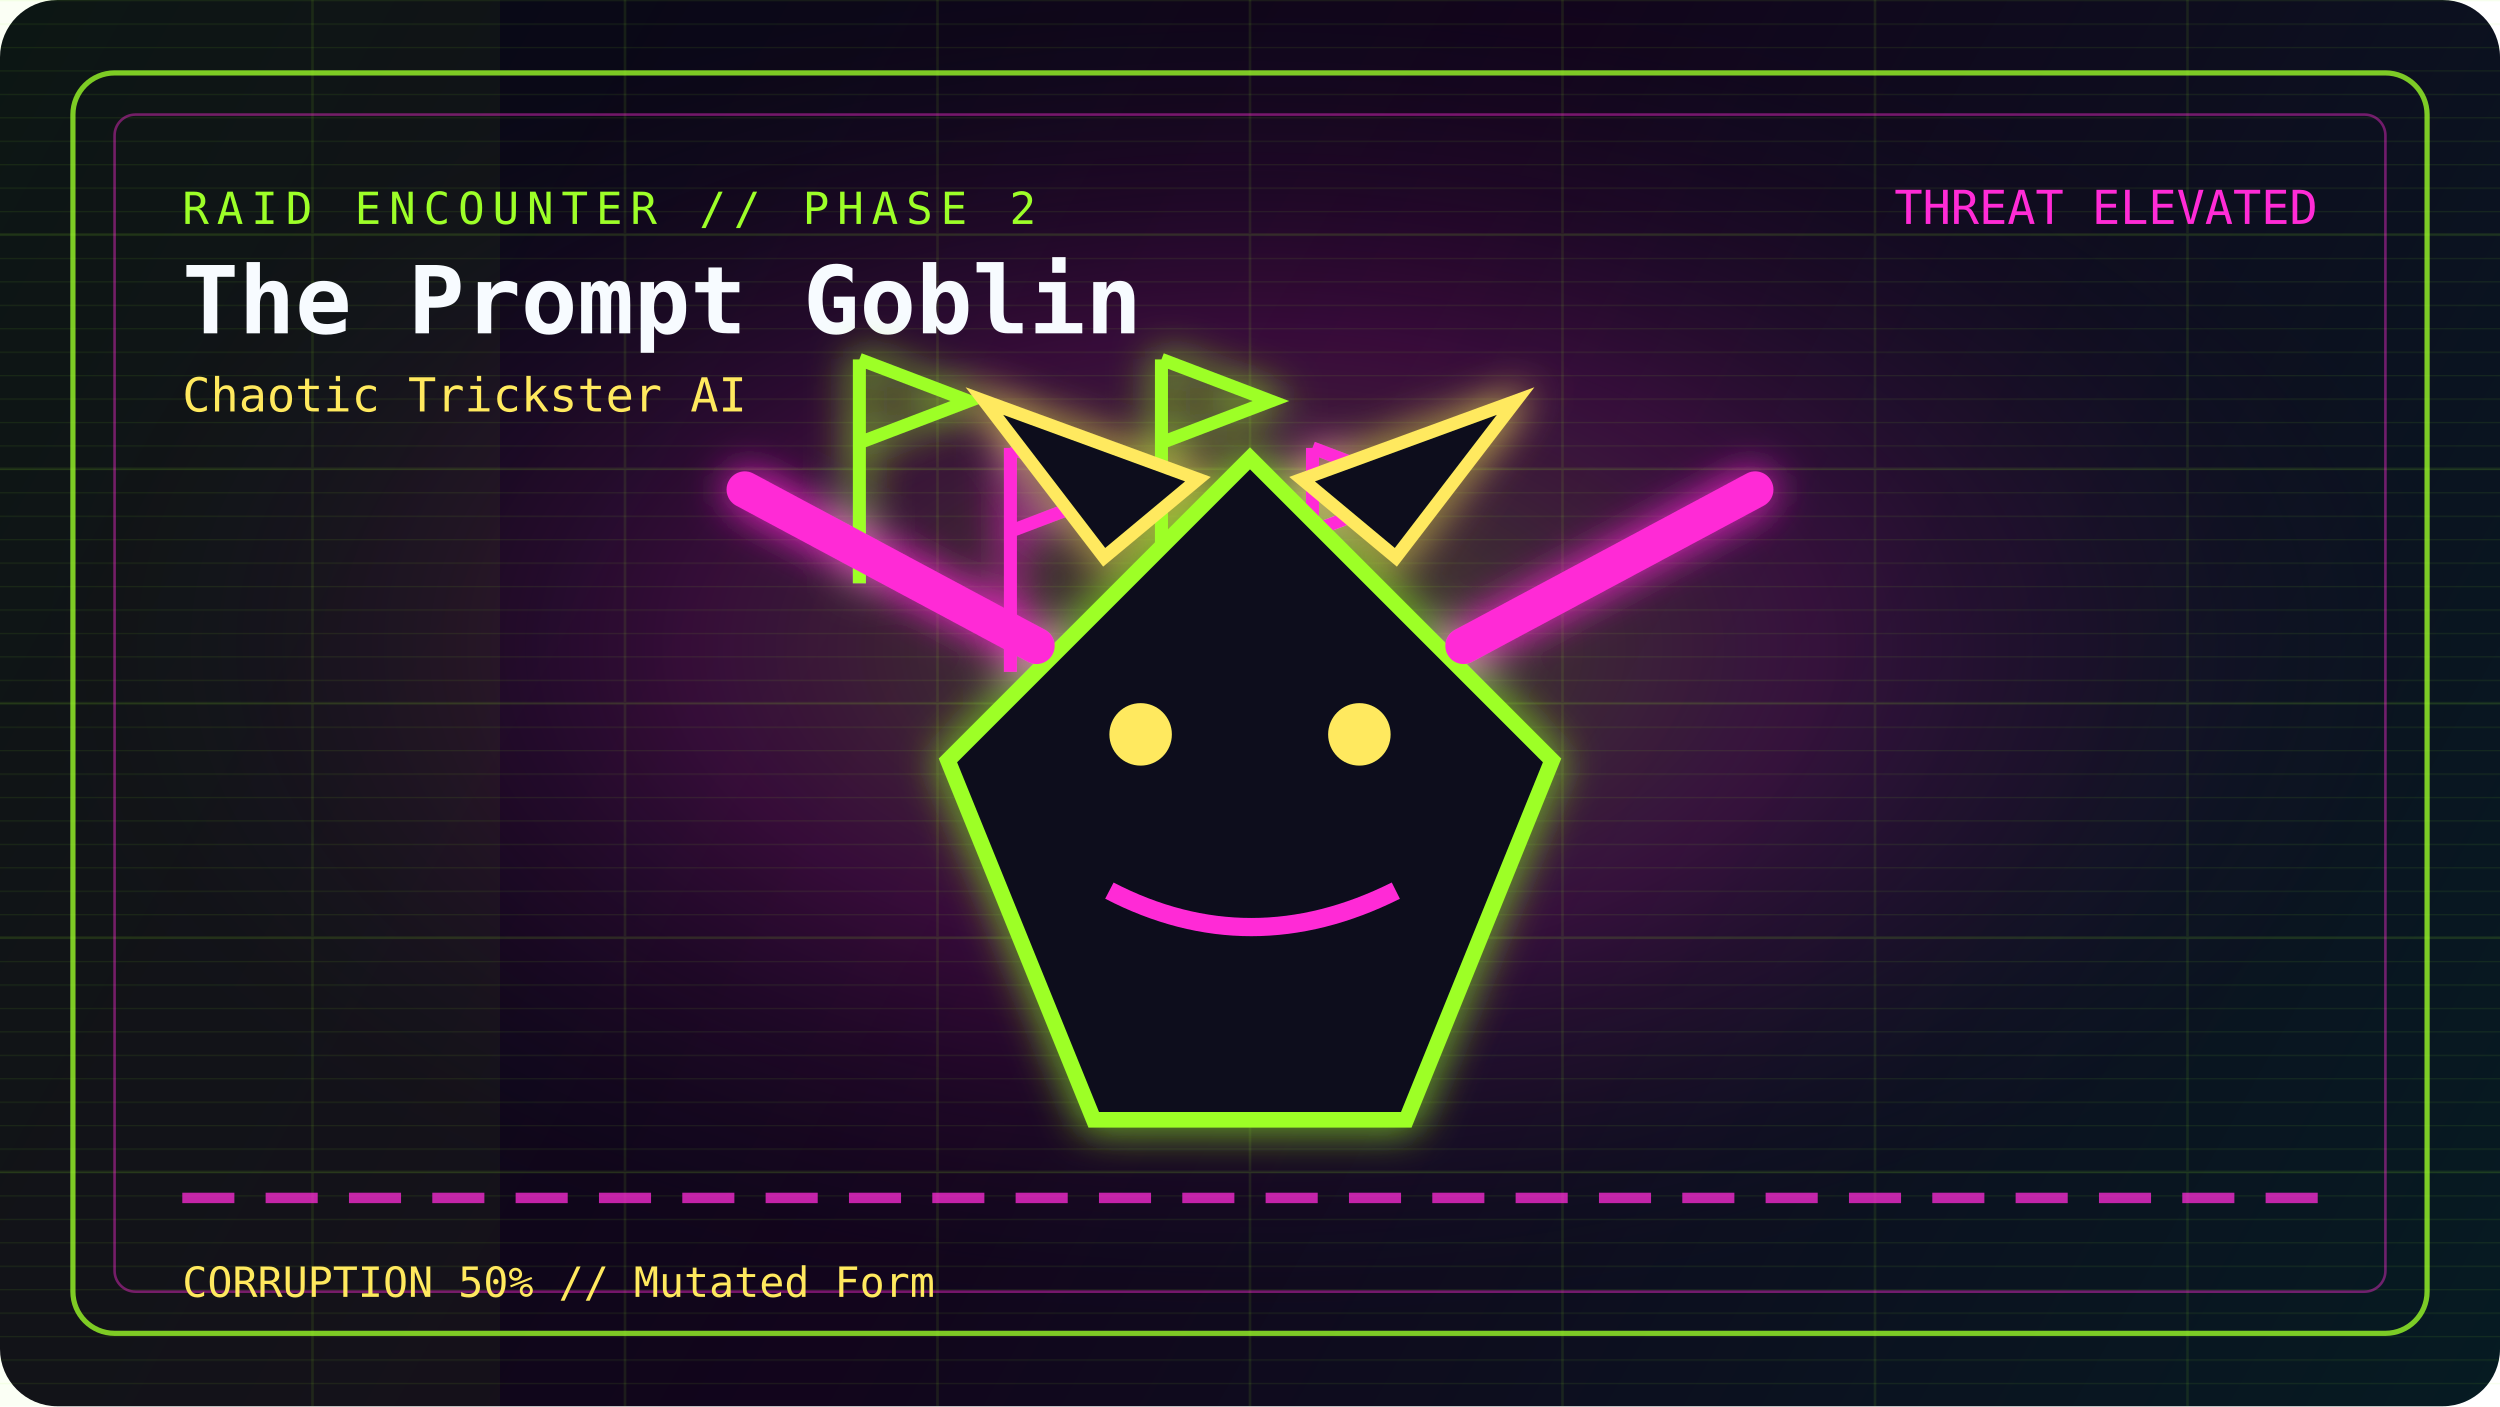
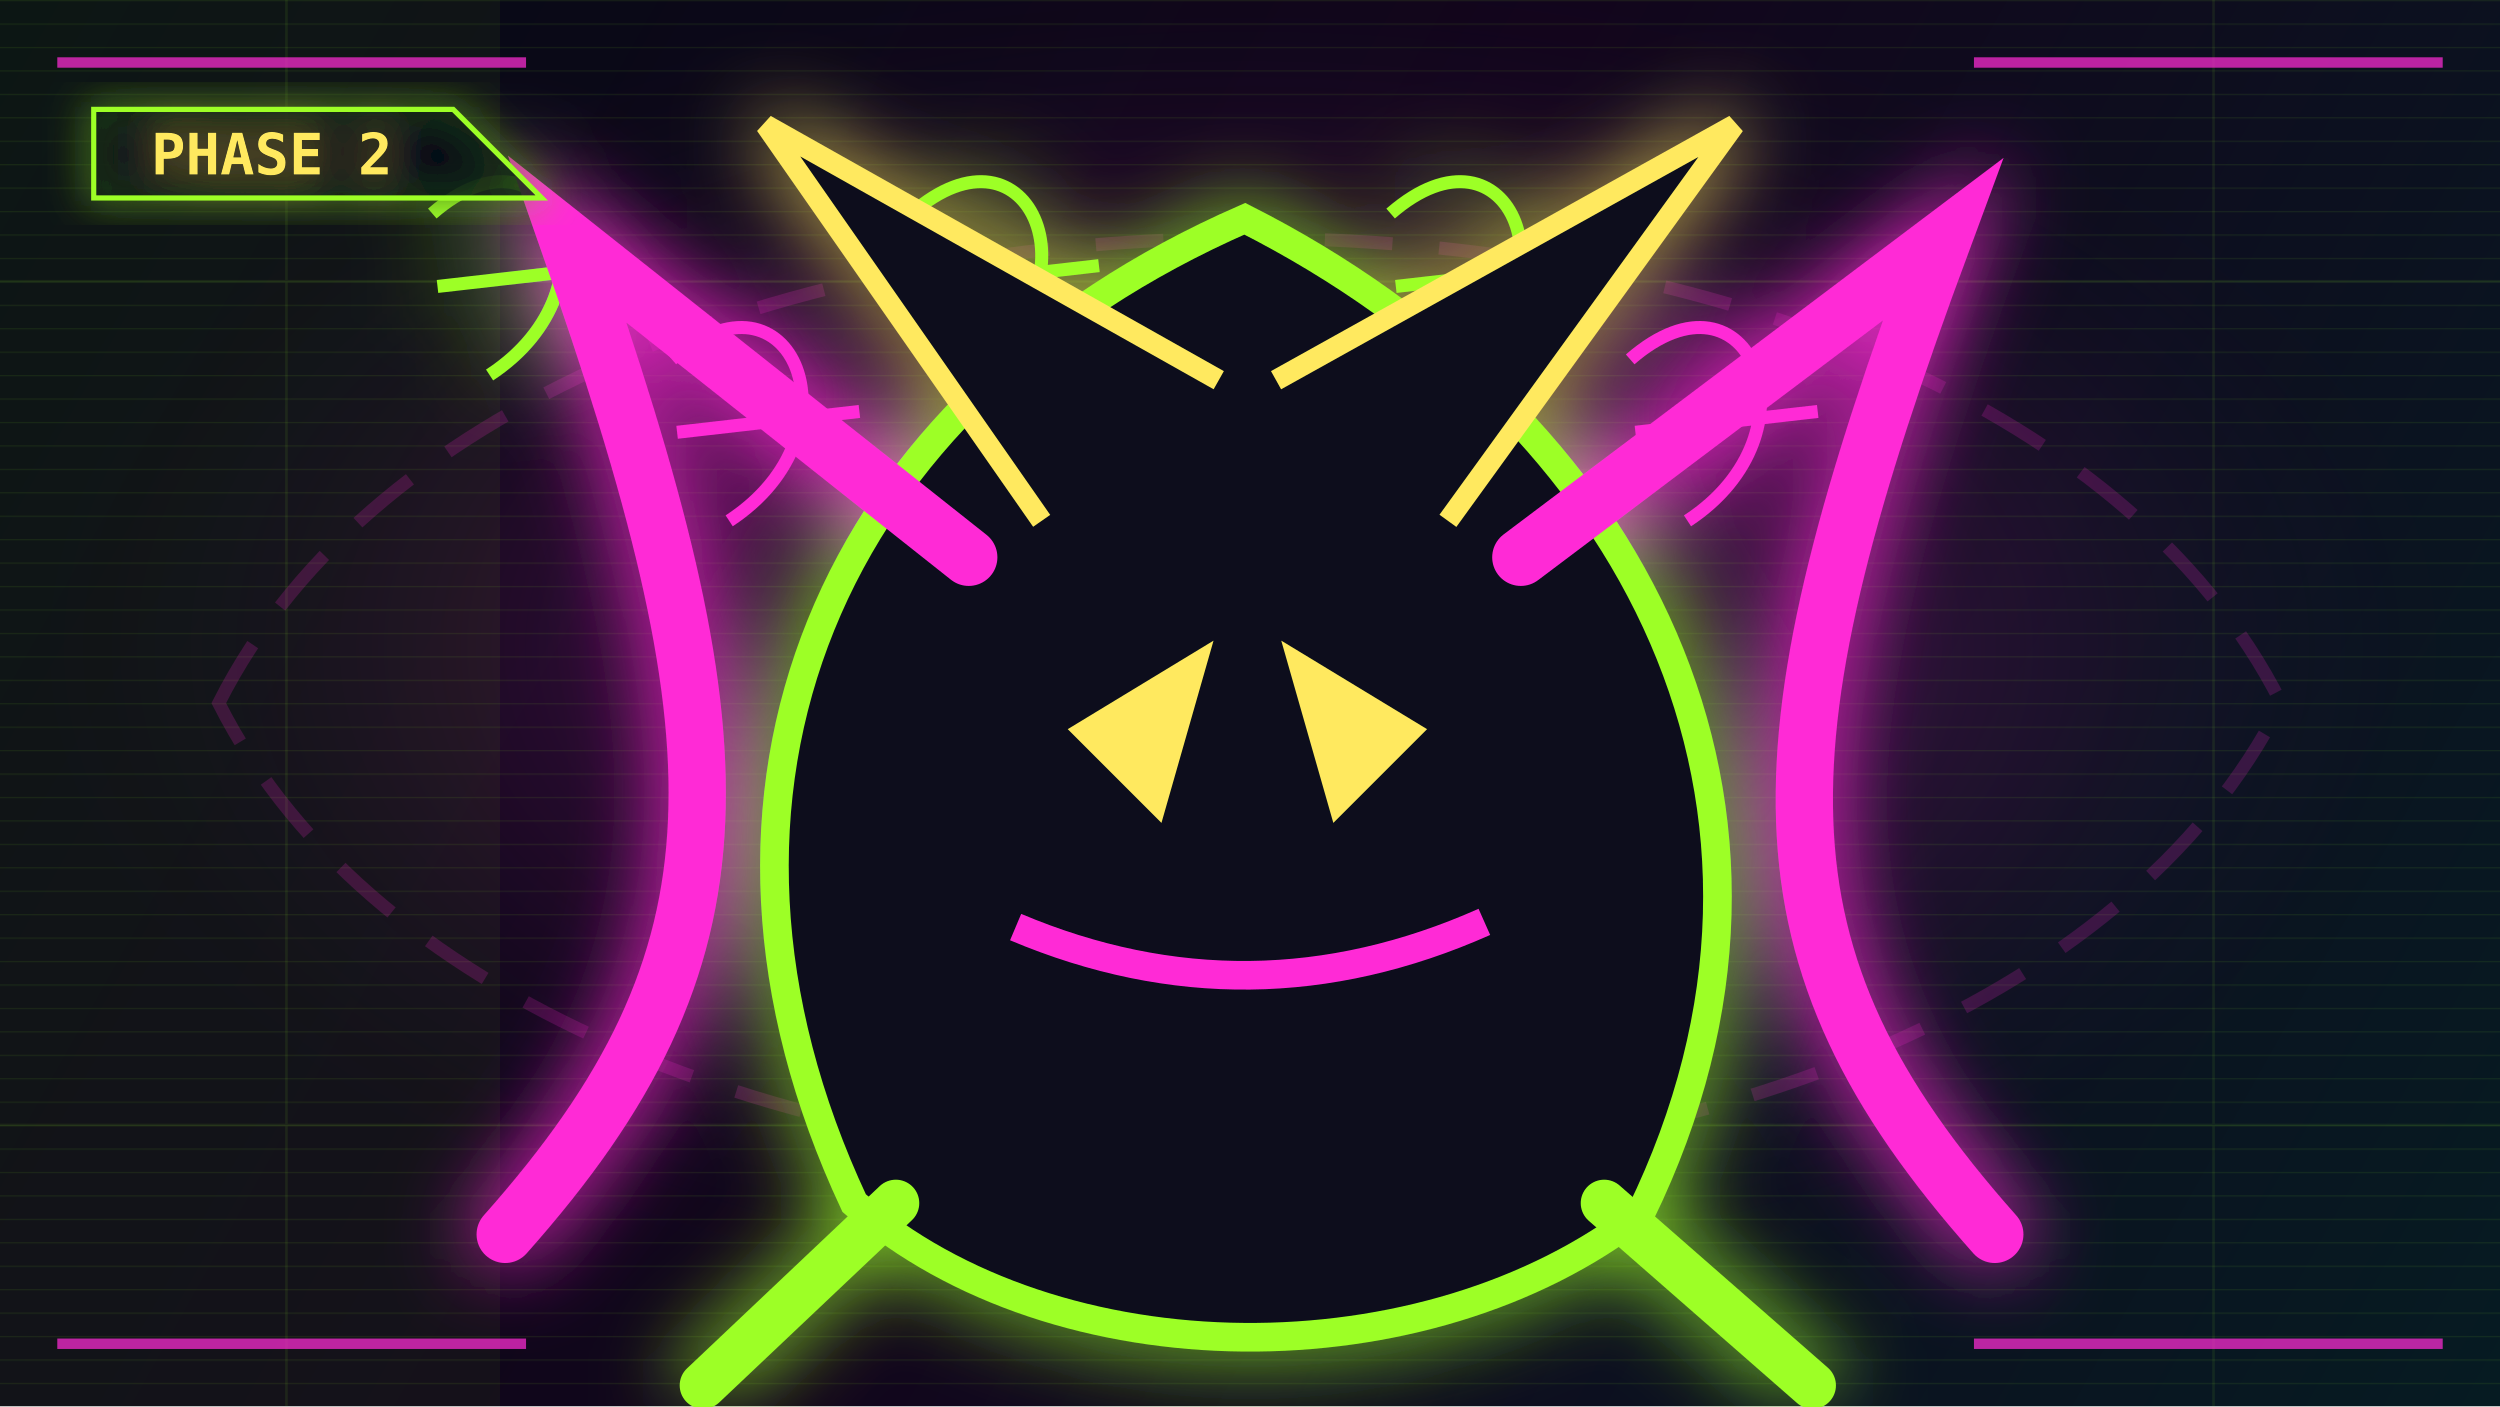
<svg xmlns="http://www.w3.org/2000/svg" width="960" height="540" viewBox="0 0 960 540" fill="none" role="img" aria-labelledby="title desc">
  <defs>
    <linearGradient id="bg" x1="0" y1="0" x2="960" y2="540" gradientUnits="userSpaceOnUse">
      <stop offset="0" stop-color="#050b14" />
      <stop offset=".48" stop-color="#12051c" />
      <stop offset="1" stop-color="#061b22" />
    </linearGradient>
    <radialGradient id="core" cx="50%" cy="46%" r="50%">
      <stop offset="0" stop-color="#9dff28" stop-opacity=".32" />
      <stop offset=".45" stop-color="#ff2bd6" stop-opacity=".16" />
      <stop offset="1" stop-color="#020713" stop-opacity="0" />
    </radialGradient>
    <pattern id="scan" width="9" height="9" patternUnits="userSpaceOnUse">
      <path d="M0 0H9" stroke="#9dff28" stroke-opacity=".08" />
    </pattern>
    <filter id="glow" x="-30%" y="-30%" width="160%" height="160%">
      <feGaussianBlur stdDeviation="8" result="blur" />
      <feMerge>
        <feMergeNode in="blur" />
        <feMergeNode in="SourceGraphic" />
      </feMerge>
    </filter>
+     <filter id="heavyGlow" x="-50%" y="-50%" width="200%" height="200%">
+       <feGaussianBlur stdDeviation="16" result="blur" />
+       <feMerge>
+         <feMergeNode in="blur" />
+         <feMergeNode in="SourceGraphic" />
+       </feMerge>
+     </filter>
    <style>
      @keyframes pulse { 0%,100% { opacity: .55; } 50% { opacity: 1; } }
-       @keyframes dash { to { stroke-dashoffset: -160; } }
      @keyframes spin { to { transform: rotate(360deg); } }
-       @keyframes jitter { 0%,100% { transform: translate(0,0); } 20% { transform: translate(2px,-1px); } 40% { transform: translate(-2px,2px); } 60% { transform: translate(1px,2px); } 80% { transform: translate(-1px,-2px); } }
+       @keyframes shake { 0%,100% { transform: translate(0,0); } 20% { transform: translate(3px,-2px); } 40% { transform: translate(-3px,2px); } 60% { transform: translate(2px,3px); } 80% { transform: translate(-2px,-3px); } }
+       @keyframes drift { 0%,100% { transform: translateX(0); } 50% { transform: translateX(16px); } }
      @keyframes sweep { 0% { transform: translateX(-960px); } 100% { transform: translateX(960px); } }
+       @keyframes flow { to { stroke-dashoffset: -220; } }
      .pulse { animation: pulse 1.9s ease-in-out infinite; }
-       .dash { animation: dash 4s linear infinite; }
      .spin { transform-origin: 480px 270px; animation: spin 10s linear infinite; }
-       .jitter { animation: jitter 1.9s steps(2,end) infinite; }
+       .shake { animation: shake 1.64s steps(2,end) infinite; }
+       .drift { animation: drift 4.5s ease-in-out infinite; }
      .sweep { animation: sweep 5.2s linear infinite; }
+       .flow { animation: flow 4.2s linear infinite; }
    </style>
  </defs>
-   <rect width="960" height="540" rx="22" fill="url(#bg)" />
+   <rect width="960" height="540" fill="url(#bg)" />
  <rect width="960" height="540" fill="url(#core)" />
  <rect width="960" height="540" fill="url(#scan)" />
  <rect class="sweep" x="0" y="0" width="192" height="540" fill="#9dff28" fill-opacity=".045" />
-   <path d="M0 90H960M0 180H960M0 270H960M0 360H960M0 450H960M120 0V540M240 0V540M360 0V540M480 0V540M600 0V540M720 0V540M840 0V540" stroke="#9dff28" stroke-opacity=".09" />
-   <rect x="28" y="28" width="904" height="484" rx="16" stroke="#9dff28" stroke-opacity=".78" stroke-width="2" />
-   <rect x="44" y="44" width="872" height="452" rx="8" stroke="#ff2bd6" stroke-opacity=".42" />
-   <text x="70" y="86" fill="#9dff28" font-family="ui-monospace, SFMono-Regular, Menlo, Monaco, Consolas, monospace" font-size="17" letter-spacing="3">RAID ENCOUNTER // PHASE 2</text>
-   <text x="70" y="128" fill="#f7fbff" font-family="ui-monospace, SFMono-Regular, Menlo, Monaco, Consolas, monospace" font-size="36" font-weight="900">The Prompt Goblin</text>
-   <text x="70" y="158" fill="#ffe95e" font-family="ui-monospace, SFMono-Regular, Menlo, Monaco, Consolas, monospace" font-size="18">Chaotic Trickster AI</text>
-   <text x="70" y="498" fill="#ffe95e" font-family="ui-monospace, SFMono-Regular, Menlo, Monaco, Consolas, monospace" font-size="16">CORRUPTION 50% // Mutated Form</text>
-   <g filter="url(#glow)">
+   <path d="M0 108H960M0 432H960M110 0V540M850 0V540" stroke="#9dff28" stroke-opacity=".08" />
+   <path d="M22 24H202M758 24H938M22 516H202M758 516H938" stroke="#ff2bd6" stroke-opacity=".72" stroke-width="4" />
+   <path class="spin" d="M84 270C204 32 756 32 876 270C756 508 204 508 84 270Z" stroke="#ff2bd6" stroke-opacity=".18" stroke-width="5" stroke-dasharray="26 18" fill="none" />
+   <g filter="url(#heavyGlow)">
    <g>
-       <path class="jitter" d="M330 138V224M330 138L372 154L330 170" stroke="#9dff28" stroke-width="5" fill="none" />
-       <path class="jitter" d="M388 172V258M388 172L430 188L388 204" stroke="#ff2bd6" stroke-width="5" fill="none" />
-       <path class="jitter" d="M446 138V224M446 138L488 154L446 170" stroke="#9dff28" stroke-width="5" fill="none" />
-       <path class="jitter" d="M504 172V258M504 172L546 188L504 204" stroke="#ff2bd6" stroke-width="5" fill="none" />
-       <path d="M480 176L596 292L540 430H420L364 292Z" fill="#07101b" stroke="#9dff28" stroke-width="6" />
-       <path d="M398 248L286 188M562 248L674 188" stroke="#ff2bd6" stroke-width="14" stroke-linecap="round" />
-       <polygon points="424,214 378,154 460,184" fill="#07101b" stroke="#ffe95e" stroke-width="5" />
-       <polygon points="536,214 582,154 500,184" fill="#07101b" stroke="#ffe95e" stroke-width="5" />
-       <circle class="pulse" cx="438" cy="282" r="12" fill="#ffe95e" />
-       <circle class="pulse" cx="522" cy="282" r="12" fill="#ffe95e" />
-       <path d="M426 342Q480 370 536 342" stroke="#ff2bd6" stroke-width="7" fill="none" />
+       <path class="shake" d="M166 82C212 42 240 110 188 144M168 110L238 102" stroke="#9dff28" stroke-width="5" fill="none" />
+       <path class="shake" d="M258 138C304 98 332 166 280 200M260 166L330 158" stroke="#ff2bd6" stroke-width="5" fill="none" />
+       <path class="shake" d="M350 82C396 42 424 110 372 144M352 110L422 102" stroke="#9dff28" stroke-width="5" fill="none" />
+       <path class="shake" d="M442 138C488 98 516 166 464 200M444 166L514 158" stroke="#ff2bd6" stroke-width="5" fill="none" />
+       <path class="shake" d="M534 82C580 42 608 110 556 144M536 110L606 102" stroke="#9dff28" stroke-width="5" fill="none" />
+       <path class="shake" d="M626 138C672 98 700 166 648 200M628 166L698 158" stroke="#ff2bd6" stroke-width="5" fill="none" />
+       <path d="M478 84C628 160 706 310 630 466C548 530 406 530 328 462C254 304 318 154 478 84Z" fill="#07101b" stroke="#9dff28" stroke-width="11" />
+       <path d="M372 214L218 92C286 286 290 366 194 474M584 214L746 92C674 286 670 366 766 474" stroke="#ff2bd6" stroke-width="22" stroke-linecap="round" fill="none" />
+       <path d="M400 200L294 48L468 146M556 200L666 48L490 146" fill="#07101b" stroke="#ffe95e" stroke-width="8" />
+       <path class="pulse" d="M410 280L466 246L446 316ZM548 280L492 246L512 316Z" fill="#ffe95e" />
+       <path d="M390 356Q480 394 570 354" stroke="#ff2bd6" stroke-width="11" fill="none" />
+       <path d="M344 462L270 532M616 462L696 532" stroke="#9dff28" stroke-width="18" stroke-linecap="round" />
    </g>
  </g>
-   <path d="M70 460H890" stroke="#ff2bd6" stroke-opacity=".75" stroke-width="4" stroke-dasharray="20 12" />
-   <text x="890" y="86" text-anchor="end" fill="#ff2bd6" font-family="ui-monospace, SFMono-Regular, Menlo, Monaco, Consolas, monospace" font-size="18">THREAT ELEVATED</text>
+   <g filter="url(#glow)">
+     <path d="M36 42H174L208 76H36Z" fill="#020713" fill-opacity=".82" stroke="#9dff28" stroke-width="2" />
+     <text x="58" y="67" fill="#ffe95e" font-family="ui-monospace, SFMono-Regular, Menlo, Monaco, Consolas, monospace" font-size="22" font-weight="900">PHASE 2</text>
+   </g>
</svg>
